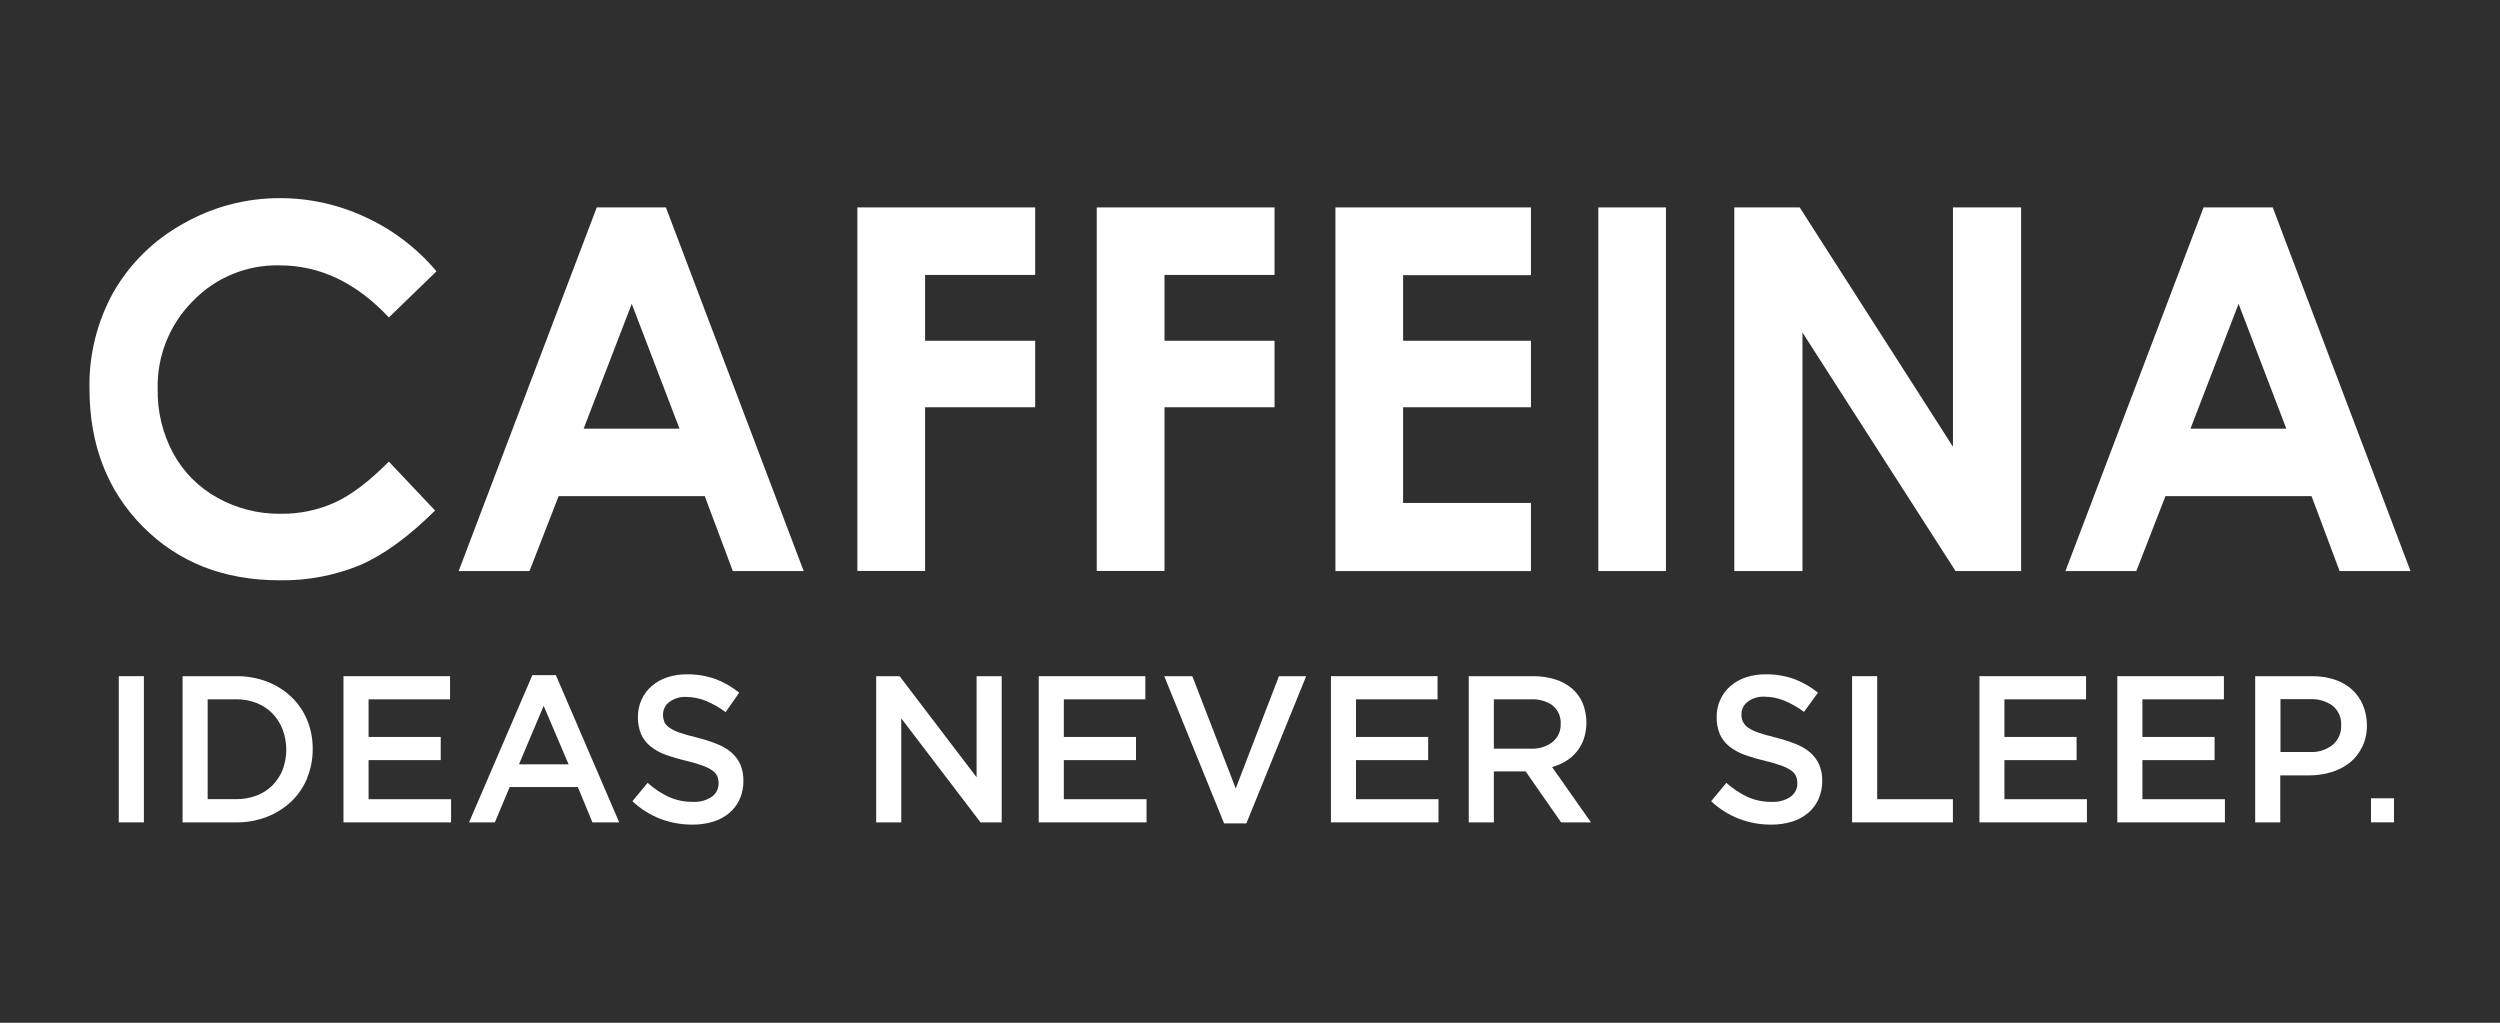
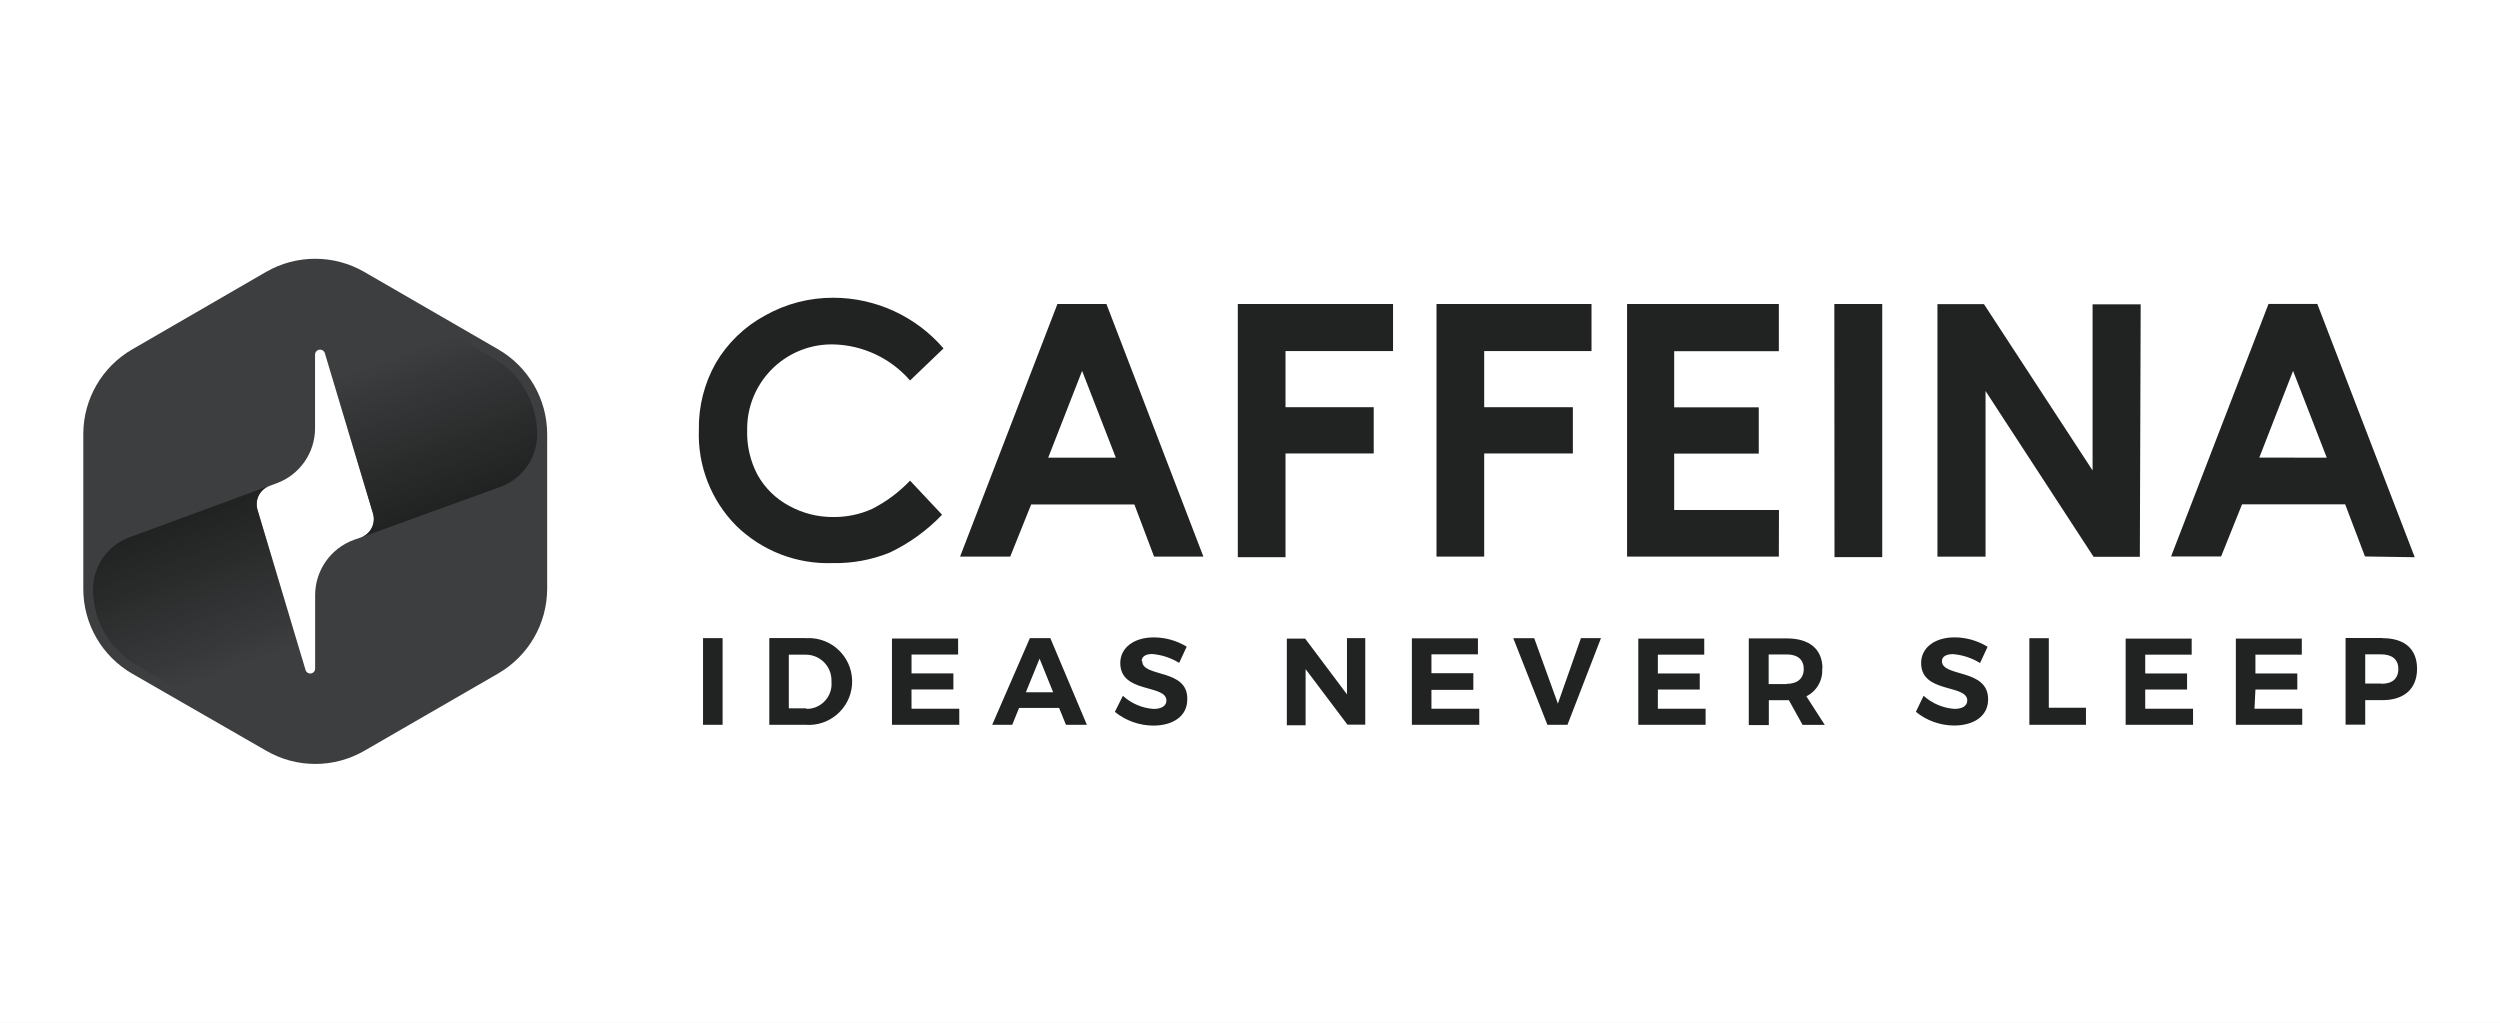
- <svg xmlns="http://www.w3.org/2000/svg" viewBox="0 0 623.62 255.12">
+ <svg xmlns="http://www.w3.org/2000/svg" id="BG" viewBox="0 0 623.62 255.12">
  <defs>
-     <style>.cls-1{fill:#2f2f2f;}.cls-2{fill:#fff;}</style>
+     <style>.cls-1{fill:#fff;}.cls-2{fill:#212222;}.cls-3{fill:#3c3e3f;}.cls-4{fill:url(#linear-gradient);}.cls-5{fill:url(#linear-gradient-2);}</style>
+     <linearGradient id="linear-gradient" x1="56.91" y1="89.67" x2="43.2" y2="127.37" gradientTransform="matrix(1, 0, 0, -1, 0, 257.78)" gradientUnits="userSpaceOnUse">
+       <stop offset="0" stop-color="#212222" stop-opacity="0" />
+       <stop offset="1" stop-color="#212222" />
+     </linearGradient>
+     <linearGradient id="linear-gradient-2" x1="114.16" y1="132.7" x2="100.45" y2="170.4" gradientTransform="matrix(1, 0, 0, -1, 0, 257.78)" gradientUnits="userSpaceOnUse">
+       <stop offset="0" stop-color="#212222" />
+       <stop offset="1" stop-color="#212222" stop-opacity="0" />
+     </linearGradient>
  </defs>
-   <g id="BG">
-     <rect class="cls-1" width="623.62" height="255.12" />
-   </g>
-   <g id="Logo">
-     <g id="Blog">
-       <g id="Blog-Index">
-         <g id="Header">
-           <g id="Top">
-             <g id="Logo-small">
-               <g id="Logotipo">
-                 <path id="Fill-1" class="cls-2" d="M108.88,67.68,97,79.19q-12.14-13-27.3-13a29.11,29.11,0,0,0-21.58,8.9A30,30,0,0,0,39.33,97a32.64,32.64,0,0,0,3.89,16.11,27.92,27.92,0,0,0,11,11.05,31.54,31.54,0,0,0,15.78,4,32,32,0,0,0,13.54-2.81q6.12-2.8,13.46-10.2l11.53,12.2q-9.9,9.81-18.7,13.61a50.54,50.54,0,0,1-20.11,3.79q-20.83,0-34.11-13.41T22.32,96.93a47.61,47.61,0,0,1,6-24.09,45.26,45.26,0,0,1,17.31-17,48.25,48.25,0,0,1,24.27-6.41A50.06,50.06,0,0,1,91.23,54.2a50.78,50.78,0,0,1,17.65,13.48" />
-                 <path id="Fill-2" class="cls-2" d="M148.86,51.74h17.25l34.37,90.71H182.8l-7-18.69H139.35l-7.27,18.69H114.41l34.45-90.71Zm8.73,24.05-12,31.14h23.91L157.59,75.79Z" />
-                 <path id="Fill-3" class="cls-2" d="M213.87,51.74h44.35V68.58H230.76V85h27.46v16.59H230.76v40.83H213.87V51.74" />
-                 <path id="Fill-4" class="cls-2" d="M273.58,51.74h44.35V68.58H290.48V85h27.45v16.59H290.48v40.83h-16.9V51.74" />
-                 <path id="Fill-5" class="cls-2" d="M333.12,51.74h48.77v16.9H350V85h31.89v16.59H350v23.87h31.89v17H333.12V51.74" />
-                 <path id="Fill-6" class="cls-2" d="M398.7,51.74h16.87v90.71H398.7Z" />
-                 <path id="Fill-7" class="cls-2" d="M432.61,51.74h16.32l38.23,59.69V51.74h17v90.71H487.81L449.62,82.94v59.51h-17V51.74" />
-                 <path id="Fill-8" class="cls-2" d="M549.68,51.74h17.25l34.37,90.71H583.61l-7-18.69H540.17l-7.27,18.69H515.22l34.46-90.71Zm8.73,24.05-12,31.14h23.91L558.41,75.79Z" />
-                 <path id="Fill-9" class="cls-2" d="M29.63,168.67h6.26v36.47H29.63Z" />
-                 <path id="Fill-10" class="cls-2" d="M76.64,194.07a16.9,16.9,0,0,1-3.92,5.81,18.73,18.73,0,0,1-6.06,3.85,20.55,20.55,0,0,1-7.72,1.41H45.54V168.67h13.4a21,21,0,0,1,7.72,1.38,18.36,18.36,0,0,1,6.06,3.83,17,17,0,0,1,3.92,5.78A18.43,18.43,0,0,1,78,186.85a18.65,18.65,0,0,1-1.39,7.22M70.51,182A12.08,12.08,0,0,0,68,178a11.62,11.62,0,0,0-3.94-2.62,13.73,13.73,0,0,0-5.15-.94H51.8v24.91h7.1a13.93,13.93,0,0,0,5.15-.92A11.34,11.34,0,0,0,68,195.88,11.79,11.79,0,0,0,70.51,192a14.31,14.31,0,0,0,0-10" />
-                 <path id="Fill-11" class="cls-2" d="M112.26,174.45H91.94v9.38h18v5.78h-18v9.75h20.58v5.78H85.68V168.67h26.58v5.78" />
-                 <path id="Fill-12" class="cls-2" d="M154.45,205.14h-6.67l-3.64-8.81h-17l-3.7,8.81H117l15.8-36.73h5.86l15.8,36.73Zm-18.83-29.07-6.16,14.59h12.37l-6.21-14.59Z" />
-                 <path id="Fill-13" class="cls-2" d="M165.69,180.08a3.88,3.88,0,0,0,1.32,1.46,10.35,10.35,0,0,0,2.62,1.25c1.11.38,2.53.78,4.25,1.2a41.19,41.19,0,0,1,5,1.61,12.47,12.47,0,0,1,3.63,2.16,8.75,8.75,0,0,1,2.19,3,10,10,0,0,1,.74,4,10.9,10.9,0,0,1-.94,4.64,9.76,9.76,0,0,1-2.62,3.43,11.4,11.4,0,0,1-4,2.14,17.34,17.34,0,0,1-5.18.73,22.43,22.43,0,0,1-7.95-1.43,21.56,21.56,0,0,1-7-4.41l3.8-4.58a22,22,0,0,0,5.28,3.52,14.48,14.48,0,0,0,6.06,1.22,7.67,7.67,0,0,0,4.64-1.25,4,4,0,0,0,1.72-3.39,4.5,4.5,0,0,0-.33-1.77,3.64,3.64,0,0,0-1.24-1.43,10.3,10.3,0,0,0-2.47-1.22,37.2,37.2,0,0,0-4.09-1.2,43.57,43.57,0,0,1-5.12-1.51,12.9,12.9,0,0,1-3.75-2.09,8.15,8.15,0,0,1-2.32-3,10.51,10.51,0,0,1-.8-4.32,10.12,10.12,0,0,1,.92-4.35,10,10,0,0,1,2.52-3.36,11.17,11.17,0,0,1,3.86-2.17,15.48,15.48,0,0,1,4.92-.75,20.39,20.39,0,0,1,7.11,1.17,21.21,21.21,0,0,1,5.93,3.41l-3.39,4.85a22,22,0,0,0-4.88-2.79,13.08,13.08,0,0,0-4.87-1,6.55,6.55,0,0,0-4.32,1.28,3.9,3.9,0,0,0-1.54,3.09,4.47,4.47,0,0,0,.36,1.88" />
-                 <path id="Fill-14" class="cls-2" d="M243.61,168.67h6.26v36.47h-5.28l-19.77-25.95v25.95h-6.26V168.67h5.84l19.21,25.22V168.67" />
-                 <path id="Fill-15" class="cls-2" d="M285.7,174.45H265.37v9.38h18v5.78h-18v9.75H286v5.78H259.11V168.67H285.7v5.78" />
-                 <path id="Fill-16" class="cls-2" d="M319,168.67h6.82L310.9,205.4h-5.55l-14.93-36.73h7l10.83,28,10.78-28" />
-                 <path id="Fill-17" class="cls-2" d="M358.58,174.45H338.25v9.38h18v5.78h-18v9.75h20.58v5.78H332V168.67h26.59v5.78" />
-                 <path id="Fill-18" class="cls-2" d="M389.42,205.14l-8.85-12.71h-7.93v12.71h-6.26V168.67h16a18,18,0,0,1,5.57.81,12.09,12.09,0,0,1,4.21,2.29,9.78,9.78,0,0,1,2.64,3.65,13.06,13.06,0,0,1,.28,8.91,10.33,10.33,0,0,1-1.77,3.17,10.47,10.47,0,0,1-2.69,2.35,13.09,13.09,0,0,1-3.46,1.48l9.7,13.81ZM387.36,176a8.67,8.67,0,0,0-5.5-1.55h-9.22v12.3h9.27a8.15,8.15,0,0,0,5.4-1.68,5.54,5.54,0,0,0,2-4.5,5.45,5.45,0,0,0-2-4.57Z" />
-                 <path id="Fill-19" class="cls-2" d="M434.8,180.08a3.76,3.76,0,0,0,1.31,1.46,10.35,10.35,0,0,0,2.62,1.25c1.12.38,2.53.78,4.25,1.2a40.63,40.63,0,0,1,5,1.61,12.47,12.47,0,0,1,3.63,2.16,8.75,8.75,0,0,1,2.19,3,9.8,9.8,0,0,1,.75,4,10.9,10.9,0,0,1-.95,4.64,9.64,9.64,0,0,1-2.62,3.43,11.35,11.35,0,0,1-4,2.14,17.41,17.41,0,0,1-5.19.73,22.43,22.43,0,0,1-7.95-1.43,21.56,21.56,0,0,1-7-4.41l3.8-4.58a22,22,0,0,0,5.28,3.52,14.48,14.48,0,0,0,6.06,1.22,7.67,7.67,0,0,0,4.64-1.25,4,4,0,0,0,1.72-3.39,4.5,4.5,0,0,0-.33-1.77,3.49,3.49,0,0,0-1.24-1.43,10.11,10.11,0,0,0-2.47-1.22,37.2,37.2,0,0,0-4.09-1.2,44.15,44.15,0,0,1-5.12-1.51,12.9,12.9,0,0,1-3.75-2.09,8.15,8.15,0,0,1-2.32-3,10.51,10.51,0,0,1-.8-4.32,10.12,10.12,0,0,1,.92-4.35,10,10,0,0,1,2.52-3.36,11.17,11.17,0,0,1,3.86-2.17,15.48,15.48,0,0,1,4.92-.75,20.39,20.39,0,0,1,7.11,1.17,21.21,21.21,0,0,1,5.93,3.41L450,177.58a22,22,0,0,0-4.88-2.79,13.08,13.08,0,0,0-4.87-1,6.5,6.5,0,0,0-4.31,1.28,3.87,3.87,0,0,0-1.54,3.09,4.32,4.32,0,0,0,.36,1.88" />
-                 <path id="Fill-20" class="cls-2" d="M462,168.67h6.26v30.69h18.89v5.78H462V168.67" />
-                 <path id="Fill-21" class="cls-2" d="M520.36,174.45H500v9.38h18v5.78H500v9.75h20.58v5.78H493.77V168.67h26.59v5.78" />
-                 <path id="Fill-22" class="cls-2" d="M554.75,174.45H534.42v9.38h18v5.78h-18v9.75H555v5.78H528.16V168.67h26.59v5.78" />
-                 <path id="Fill-23" class="cls-2" d="M589.23,186.33a11.1,11.1,0,0,1-3.08,3.91,13.83,13.83,0,0,1-4.58,2.37,18.93,18.93,0,0,1-5.61.81h-7.15v11.72h-6.26V168.67h14.16a17.78,17.78,0,0,1,5.68.86A12.09,12.09,0,0,1,586.7,172a11.1,11.1,0,0,1,2.72,3.86,12.88,12.88,0,0,1,1,5,12.24,12.24,0,0,1-1.14,5.42m-7.39-10.23a9,9,0,0,0-5.67-1.65h-7.36v13.19h7.36a8.41,8.41,0,0,0,5.69-1.81A6,6,0,0,0,584,181a5.88,5.88,0,0,0-2.11-4.94" />
-                 <path id="Fill-24" class="cls-2" d="M591.44,199.13h5.74v6h-5.74Z" />
-               </g>
-             </g>
-           </g>
-         </g>
-       </g>
+   <rect class="cls-1" width="623.62" height="255.12" />
+   <g id="Layer_2" data-name="Layer 2">
+     <g id="Layer_6" data-name="Layer 6">
+       <path class="cls-2" d="M392.35,101.58H370.23v-14H397V75.84H358.33v63h11.9V113.12h22.12Zm-35.28,70.5h10.45v-4.15H357.07v-4.7h11.6v-4H352.19V180.8H369v-4H357.07ZM336,173.2l-10.44-13.91H321v21.62h4.68v-14l10.44,13.86h4.44V159.18H336ZM308.77,139h11.9V113.12h22V101.58h-22v-14h26.82V75.84H308.77Zm-45-63.16-24.28,63H252l5.22-13h25.75l4.91,13h12.3L276,75.84Zm-2.3,38.33,8.46-21.65,8.41,21.65Zm-60.42,45H191.9V180.8h9a10.83,10.83,0,1,0,1.67-21.6,10.59,10.59,0,0,0-1.49,0Zm0,17.52h-4.28V163.31h4.13a6.4,6.4,0,0,1,6.51,6.28c0,.15,0,.3,0,.45a6.23,6.23,0,0,1-5.62,6.77c-.2,0-.4,0-.6,0Zm83.74-11.8c0-1.17,1.1-1.75,2.61-1.75a15.25,15.25,0,0,1,6.74,2.22l1.88-4.05A15.73,15.73,0,0,0,287.8,159c-5,0-8.35,2.61-8.35,6.4,0,7.65,11.51,5.22,11.51,9.35,0,1.33-1.2,2.09-3.21,2.09a12.7,12.7,0,0,1-7.65-3.27l-2,4A15.31,15.31,0,0,0,287.7,181c4.78,0,8.46-2.27,8.46-6.5.28-7.78-11.23-5.46-11.23-9.56Zm-57.78-45a34.76,34.76,0,0,1-9.51,7.08,23.11,23.11,0,0,1-9.55,2,22.56,22.56,0,0,1-11.13-2.8,19.59,19.59,0,0,1-7.83-7.67,22.43,22.43,0,0,1-2.61-11.2,21.09,21.09,0,0,1,20.8-21.39h.61a26.13,26.13,0,0,1,19.22,9l8.35-8A36.34,36.34,0,0,0,207.9,74.27a34.42,34.42,0,0,0-17.13,4.47,31.69,31.69,0,0,0-12.19,11.77,32.71,32.71,0,0,0-4.25,16.74,32.27,32.27,0,0,0,9.34,23.92,32.76,32.76,0,0,0,24.08,9.29,35.82,35.82,0,0,0,14.17-2.61A44.51,44.51,0,0,0,235,128.4ZM175.37,180.8h4.88V159.18h-4.88Zm52-8.82h10.45v-4H227.38v-4.7H239v-4H222.5V180.8h16.79v-4H227.38Zm29.53-12.8-9.4,21.62h5l1.7-4.2h10l1.7,4.2h5.22L262,159.18Zm-1,13.5,3.42-8.38,3.39,8.38Zm187.86-45.46H417.62V113.15h21.1V101.61h-21.1v-14h26.11V75.84H405.87v63h37.86ZM602.35,139l-24.3-63.19H565.88l-24.31,63h12.48l5.22-13H585l4.94,13Zm-38.77-24.86L572,92.52l8.41,21.65Zm30.68,45H585.1v21.62H590v-6.11h4.28c5.51,0,8.65-2.9,8.65-7.83s-3.11-7.63-8.62-7.63ZM594,170.51H590v-7.28h4c2.61,0,4.26,1.2,4.26,3.63s-1.52,3.71-4.23,3.71ZM535.12,172h10.44v-4H535.12v-4.7h11.59v-4H530.24V180.8h16.81v-4H535.12Zm27.49,0h10.45v-4H562.61v-4.7h11.57v-4H557.73V180.8h16.56v-4H562.38Zm-174,3.52-5.9-16.32h-5.23L386,180.8h5l8.36-21.62h-5Zm69-36.55h11.91V75.84H457.57Zm-3,27.8c0-4.8-3.21-7.52-8.87-7.52h-9.51v21.62h5v-6.21h5l3.42,6.16h5.54l-4.6-7.13a7.12,7.12,0,0,0,3.94-7Zm-8.87,3.87h-4.55v-7.39h4.52c2.61,0,4.23,1.2,4.23,3.63s-1.65,3.71-4.33,3.71Zm88.25-94.73h-12v41.44l-27.1-41.49H483.29v63h12V97.54l26.95,41.35h11.54ZM413.55,172H424v-4H413.55v-4.7h11.57v-4H408.67V180.8h16.79v-4H413.55Zm70.86-7.08c0-1.17,1.13-1.75,2.77-1.75a15.25,15.25,0,0,1,6.74,2.22l1.88-4.05a15.73,15.73,0,0,0-8.23-2.35c-5,0-8.35,2.61-8.35,6.4,0,7.65,11.51,5.22,11.51,9.35,0,1.33-1.2,2.09-3.21,2.09a12.87,12.87,0,0,1-7.68-3.27l-1.93,4a15.14,15.14,0,0,0,9.53,3.42c4.81,0,8.49-2.27,8.49-6.5C496,166.68,484.41,169,484.41,164.9Zm26.66-5.72h-4.85V180.8h14.12v-4.25h-9.27Z" />
+       <path class="cls-3" d="M124.27,87.14,90.85,67.82a24.52,24.52,0,0,0-24.47,0L33,87.14a24.41,24.41,0,0,0-12.22,21.15v38.62A24.4,24.4,0,0,0,33,168.06l33.42,19.22a24.43,24.43,0,0,0,24.47,0L124.27,168a24.46,24.46,0,0,0,12.22-21.15V108.29A24.48,24.48,0,0,0,124.27,87.14Zm-36,47.53a14.69,14.69,0,0,0-9.66,13.78v18.28a1.22,1.22,0,0,1-2.4.36l-12-39.87a4.88,4.88,0,0,1,3-6l1.75-.65a14.61,14.61,0,0,0,9.63-13.76V88.53a1.25,1.25,0,0,1,2.43-.47l12,40a4.86,4.86,0,0,1-3,6Z" />
+       <path class="cls-4" d="M67.25,121.17a4.88,4.88,0,0,0-3,6l12,39.95a1.22,1.22,0,0,0,2.37,0v21.1a22,22,0,0,1-10.86-3L34.19,166a22,22,0,0,1-11-19h0a13.93,13.93,0,0,1,9.16-13Z" />
+       <path class="cls-5" d="M123,89.26,89.62,69.94A22.27,22.27,0,0,0,78.6,67V88.4h0a.38.38,0,0,1,0-.21,1.23,1.23,0,0,1,2.46-.13h0l12,40a4.86,4.86,0,0,1-3,6l34.83-12.63A14,14,0,0,0,134,108.37,22,22,0,0,0,123,89.26Z" />
    </g>
  </g>
</svg>
